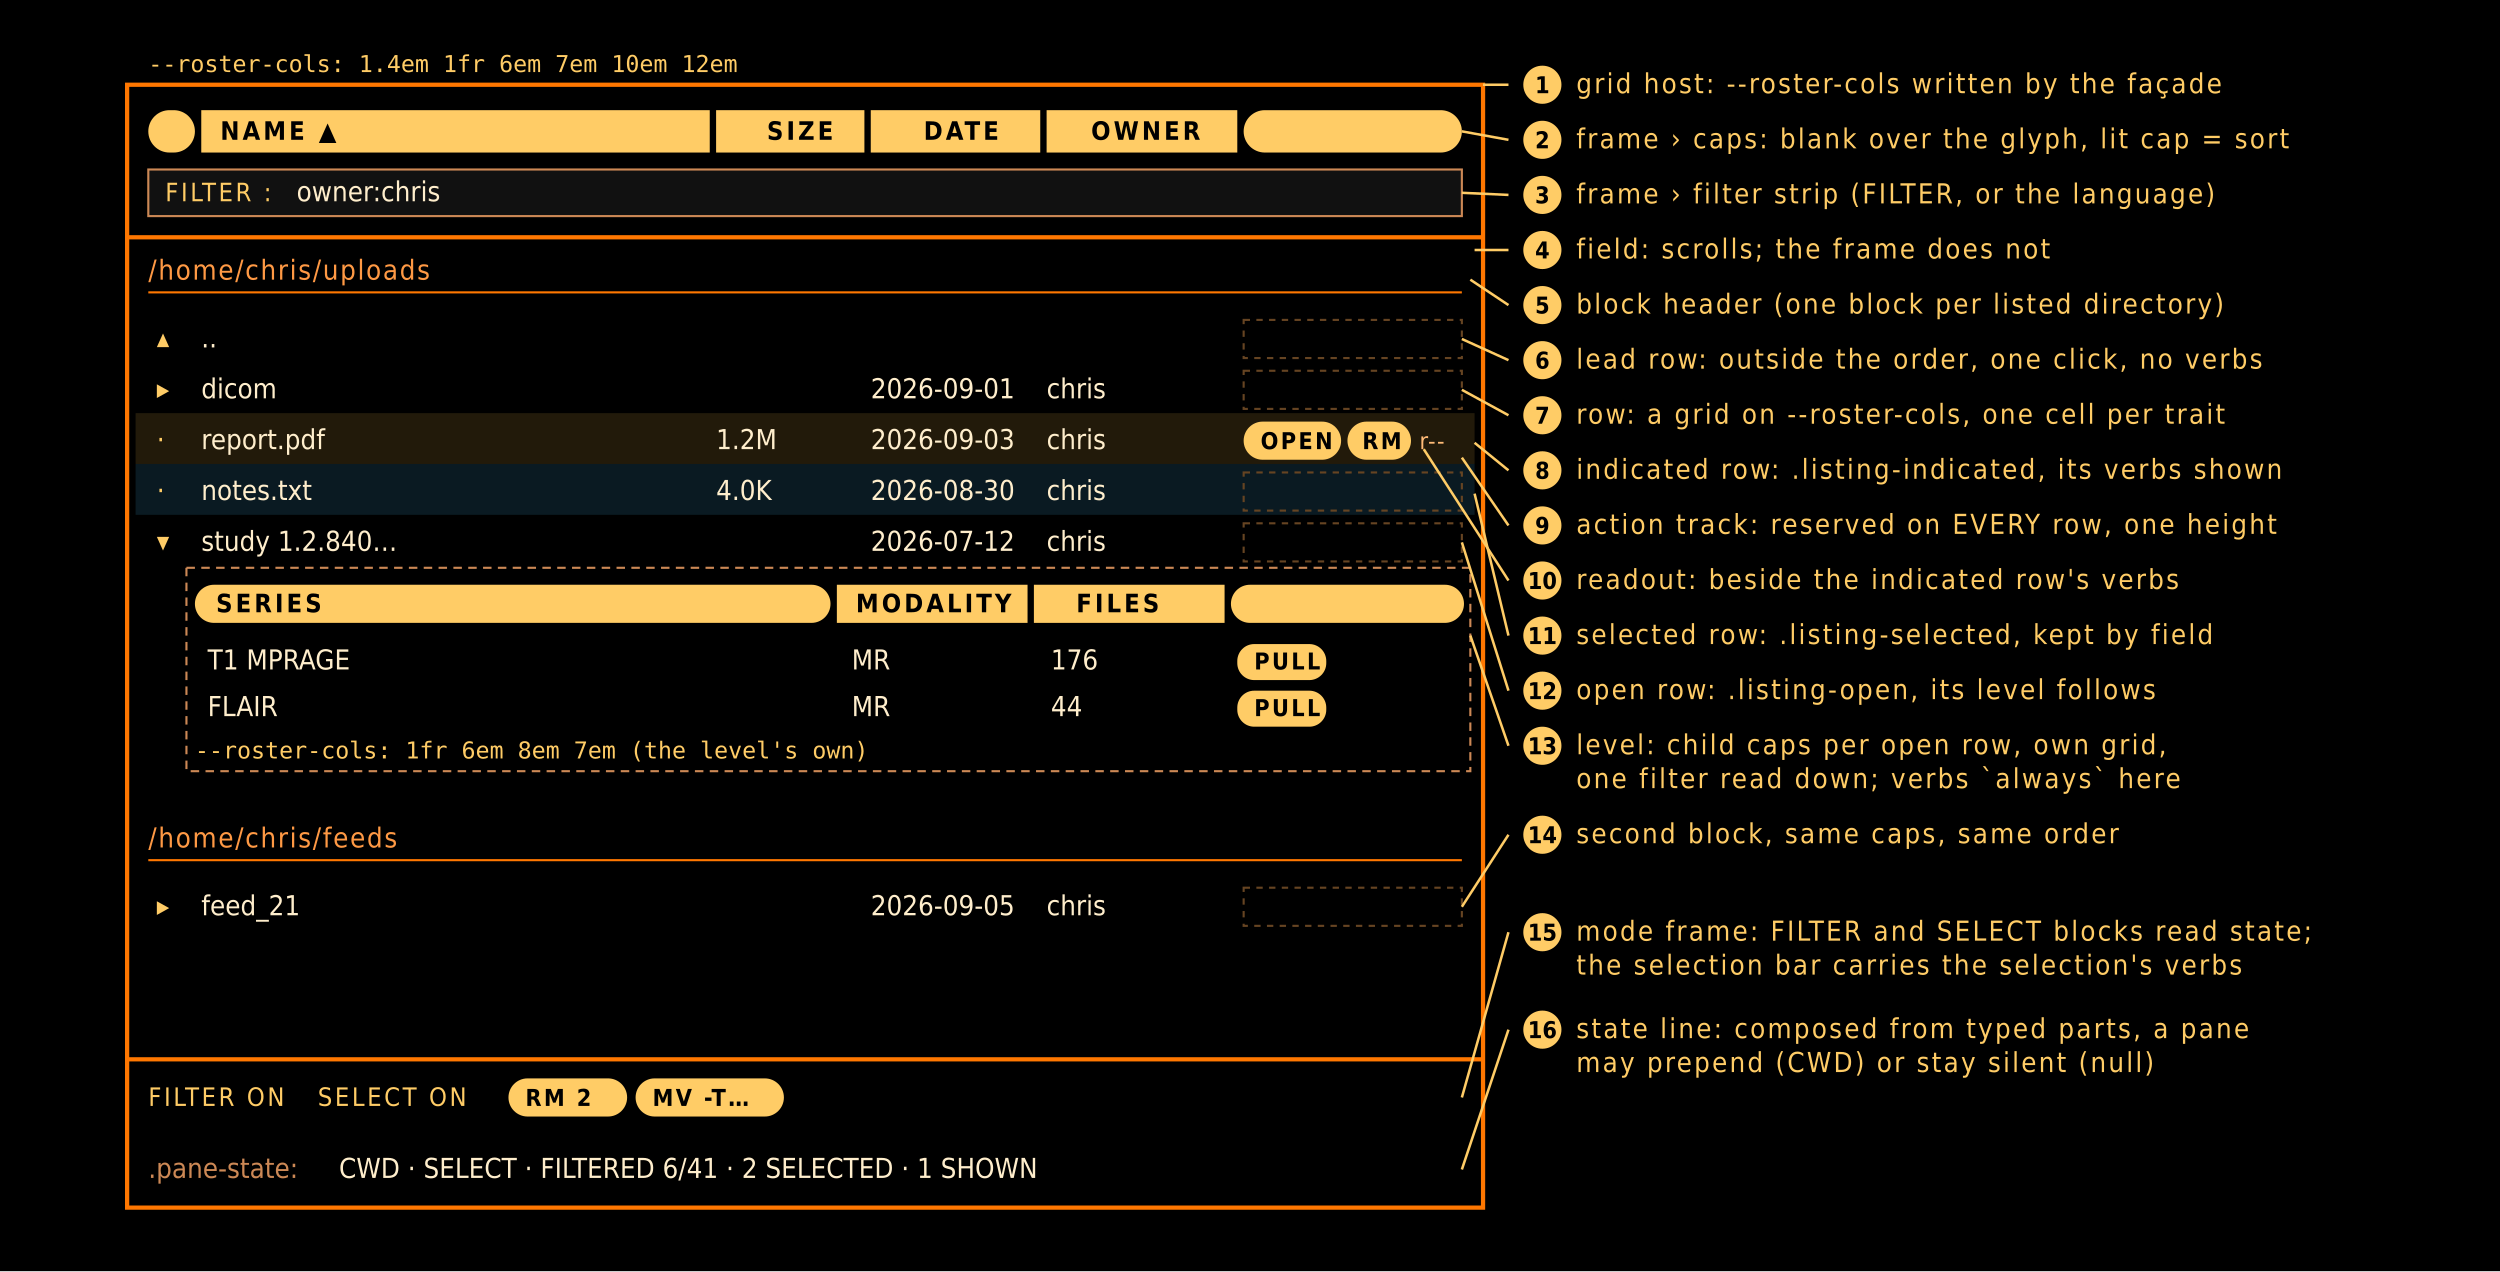
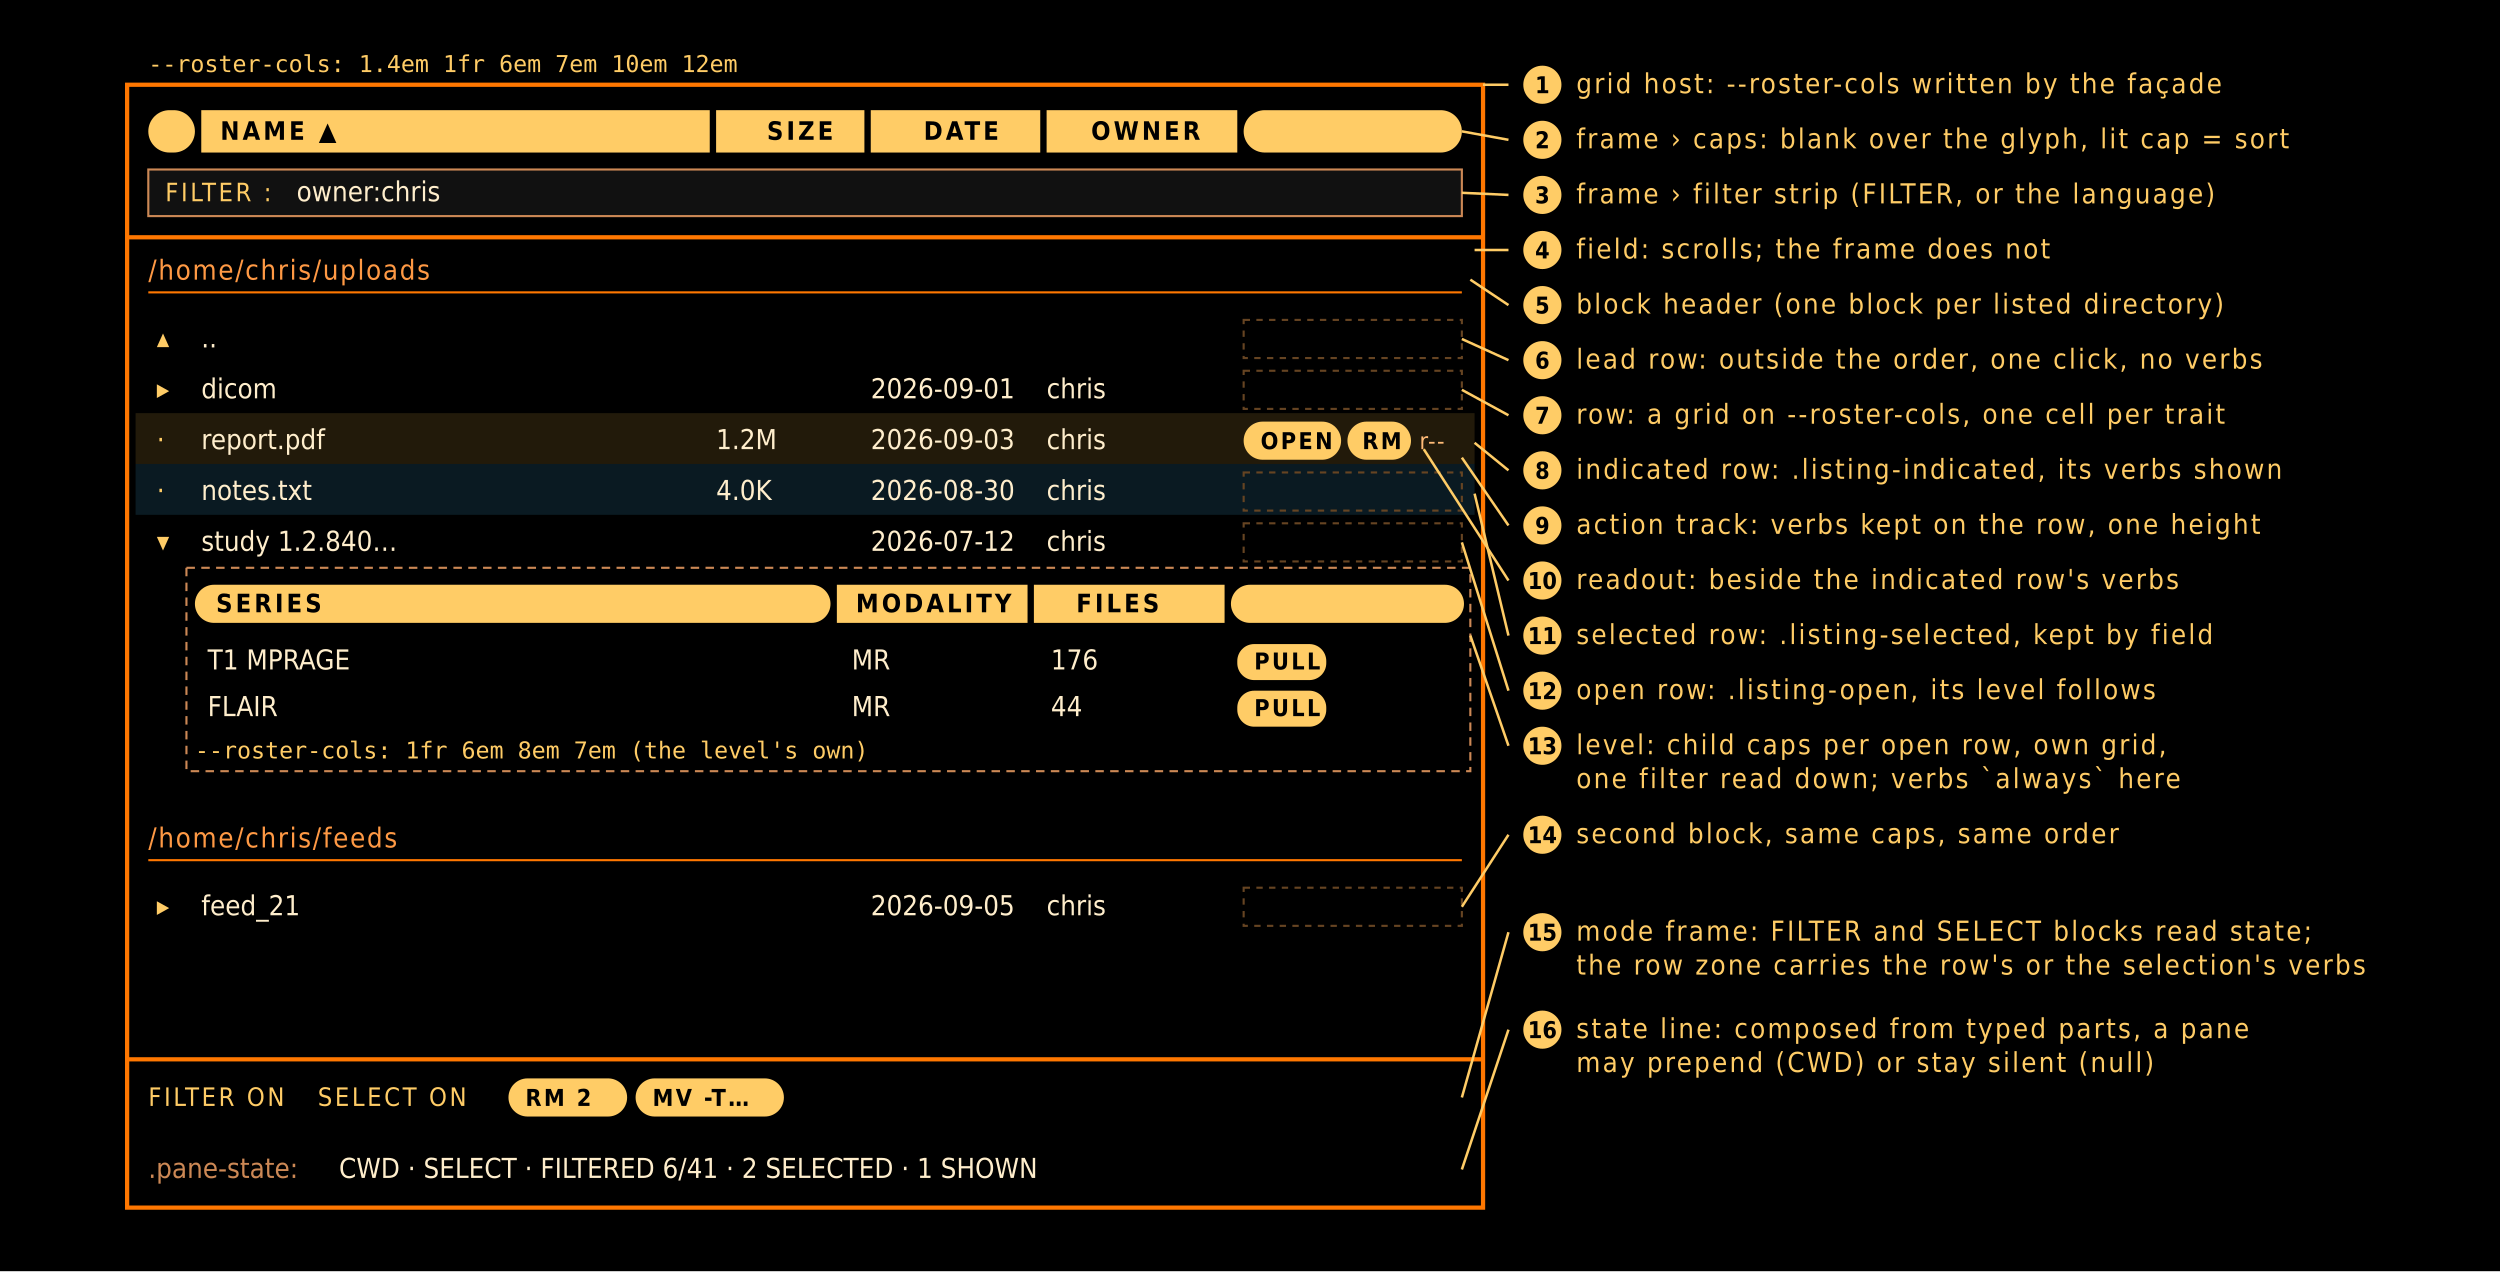
<svg xmlns="http://www.w3.org/2000/svg" viewBox="0 0 1180 600" width="1180" height="600" font-family="Antonio, 'DejaVu Sans Condensed', 'Arial Narrow', sans-serif">
  <defs>
    <style>
      .bg { fill: #000; }
      .label { fill: #ffcc66; font-size: 13px; letter-spacing: 0.08em; }
      .num { fill: #000; font-size: 11px; font-weight: bold; text-anchor: middle; }
      .lead { stroke: #ffcc66; stroke-width: 1.2; fill: none; }
      .cap { fill: #ffcc66; }
      .capText { fill: #000; font-size: 12px; font-weight: bold; letter-spacing: 0.12em; }
      .cell { fill: #ffeecc; font-size: 13px; }
      .glyph { fill: #ffcc66; font-size: 13px; }
      .dim { fill: #cc8855; font-size: 13px; }
      .capsule { fill: #ffcc66; }
      .capsuleText { fill: #000; font-size: 11px; font-weight: bold; letter-spacing: 0.1em; }
      .readout { fill: #ffbb77; font-size: 11px; letter-spacing: 0.06em; }
      .rule { stroke: #ff7700; stroke-width: 2; }
      .strip { fill: #111; stroke: #cc8855; stroke-width: 1; }
      .stripText { fill: #ffcc66; font-size: 12px; letter-spacing: 0.1em; }
      .header { fill: #ff9944; font-size: 13px; letter-spacing: 0.06em; }
      .track { fill: none; stroke: #664422; stroke-width: 1; stroke-dasharray: 3 3; }
      .indicated { fill: #221a0a; }
      .selected { fill: #0a1a22; }
      .levelBox { fill: none; stroke: #cc8855; stroke-width: 1; stroke-dasharray: 4 3; }
      .mono { fill: #ffcc66; font-size: 11px; font-family: 'DejaVu Sans Mono', monospace; }
    </style>
  </defs>
  <rect class="bg" width="1180" height="600" />
  <rect x="60" y="40" width="640" height="530" fill="none" stroke="#ff7700" stroke-width="2" />
  <text class="mono" x="70" y="34">--roster-cols: 1.4em 1fr 6em 7em 10em 12em</text>
  <g transform="translate(70,52)">
    <rect class="cap" x="0" y="0" width="22" height="20" rx="10" ry="10" />
    <rect class="cap" x="25" y="0" width="240" height="20" />
    <text class="capText" x="34" y="14">NAME ▲</text>
    <rect class="cap" x="268" y="0" width="70" height="20" />
    <text class="capText" x="292" y="14">SIZE</text>
    <rect class="cap" x="341" y="0" width="80" height="20" />
    <text class="capText" x="366" y="14">DATE</text>
    <rect class="cap" x="424" y="0" width="90" height="20" />
    <text class="capText" x="445" y="14">OWNER</text>
    <rect class="cap" x="517" y="0" width="103" height="20" rx="10" ry="10" />
  </g>
  <rect class="strip" x="70" y="80" width="620" height="22" />
  <text class="stripText" x="78" y="95">FILTER :</text>
  <text class="cell" x="140" y="95">owner:chris</text>
  <line class="rule" x1="60" y1="112" x2="700" y2="112" />
  <text class="header" x="70" y="132">/home/chris/uploads</text>
  <line x1="70" y1="138" x2="690" y2="138" stroke="#ff7700" stroke-width="1" />
  <g transform="translate(70,150)">
    <text class="glyph" x="4" y="14">▴</text>
    <text class="cell" x="25" y="14">..</text>
    <rect class="track" x="517" y="1" width="103" height="18" />
  </g>
  <g transform="translate(70,174)">
    <text class="glyph" x="4" y="14">▸</text>
    <text class="cell" x="25" y="14">dicom</text>
    <text class="cell" x="341" y="14">2026-09-01</text>
    <text class="cell" x="424" y="14">chris</text>
    <rect class="track" x="517" y="1" width="103" height="18" />
  </g>
  <g transform="translate(70,198)">
    <rect class="indicated" x="-6" y="-3" width="632" height="24" />
    <text class="glyph" x="4" y="14" fill="#ffeecc">·</text>
    <text class="cell" x="25" y="14" fill="#ffeecc">report.pdf</text>
    <text class="cell" x="268" y="14">1.2M</text>
    <text class="cell" x="341" y="14">2026-09-03</text>
    <text class="cell" x="424" y="14">chris</text>
    <rect class="capsule" x="517" y="1" width="46" height="18" rx="9" />
    <text class="capsuleText" x="525" y="14">OPEN</text>
    <rect class="capsule" x="566" y="1" width="30" height="18" rx="9" />
    <text class="capsuleText" x="573" y="14">RM</text>
    <text class="readout" x="600" y="14">r--</text>
  </g>
  <g transform="translate(70,222)">
    <rect class="selected" x="-6" y="-3" width="632" height="24" />
    <text class="glyph" x="4" y="14">·</text>
    <text class="cell" x="25" y="14">notes.txt</text>
    <text class="cell" x="268" y="14">4.0K</text>
    <text class="cell" x="341" y="14">2026-08-30</text>
    <text class="cell" x="424" y="14">chris</text>
    <rect class="track" x="517" y="1" width="103" height="18" />
  </g>
  <g transform="translate(70,246)">
    <text class="glyph" x="4" y="14">▾</text>
    <text class="cell" x="25" y="14">study 1.2.840…</text>
    <text class="cell" x="341" y="14">2026-07-12</text>
    <text class="cell" x="424" y="14">chris</text>
    <rect class="track" x="517" y="1" width="103" height="18" />
  </g>
  <g transform="translate(92,272)">
    <rect class="levelBox" x="-4" y="-4" width="606" height="96" />
    <text class="mono" x="0" y="86" fill="#cc8855">--roster-cols: 1fr 6em 8em 7em (the level's own)</text>
    <rect class="cap" x="0" y="4" width="300" height="18" rx="9" ry="9" />
    <text class="capText" x="10" y="17">SERIES</text>
    <rect class="cap" x="303" y="4" width="90" height="18" />
    <text class="capText" x="312" y="17">MODALITY</text>
    <rect class="cap" x="396" y="4" width="90" height="18" />
    <text class="capText" x="416" y="17">FILES</text>
    <rect class="cap" x="489" y="4" width="110" height="18" rx="9" ry="9" />
    <text class="cell" x="6" y="44">T1 MPRAGE</text>
    <text class="cell" x="310" y="44">MR</text>
    <text class="cell" x="404" y="44">176</text>
    <rect class="capsule" x="492" y="32" width="42" height="17" rx="8" />
    <text class="capsuleText" x="500" y="44">PULL</text>
    <text class="cell" x="6" y="66">FLAIR</text>
    <text class="cell" x="310" y="66">MR</text>
    <text class="cell" x="404" y="66">44</text>
    <rect class="capsule" x="492" y="54" width="42" height="17" rx="8" />
    <text class="capsuleText" x="500" y="66">PULL</text>
  </g>
  <text class="header" x="70" y="400">/home/chris/feeds</text>
  <line x1="70" y1="406" x2="690" y2="406" stroke="#ff7700" stroke-width="1" />
  <g transform="translate(70,418)">
    <text class="glyph" x="4" y="14">▸</text>
    <text class="cell" x="25" y="14">feed_21</text>
    <text class="cell" x="341" y="14">2026-09-05</text>
    <text class="cell" x="424" y="14">chris</text>
    <rect class="track" x="517" y="1" width="103" height="18" />
  </g>
  <line class="rule" x1="60" y1="500" x2="700" y2="500" />
  <text class="stripText" x="70" y="522">FILTER ON</text>
  <text class="stripText" x="150" y="522">SELECT ON</text>
  <rect class="capsule" x="240" y="509" width="56" height="18" rx="9" />
  <text class="capsuleText" x="248" y="522">RM 2</text>
  <rect class="capsule" x="300" y="509" width="70" height="18" rx="9" />
  <text class="capsuleText" x="308" y="522">MV -T…</text>
  <text class="dim" x="70" y="556">.pane-state:</text>
  <text class="cell" x="160" y="556">CWD · SELECT · FILTERED 6/41 · 2 SELECTED · 1 SHOWN</text>
  <g id="labels">
    <g transform="translate(720,40)">
      <circle cx="8" cy="0" r="9" fill="#ffcc66" />
      <text class="num" x="8" y="4">1</text>
      <text class="label" x="24" y="4">grid host: --roster-cols written by the façade</text>
    </g>
    <g transform="translate(720,66)">
      <circle cx="8" cy="0" r="9" fill="#ffcc66" />
      <text class="num" x="8" y="4">2</text>
      <text class="label" x="24" y="4">frame › caps: blank over the glyph, lit cap = sort</text>
    </g>
    <g transform="translate(720,92)">
      <circle cx="8" cy="0" r="9" fill="#ffcc66" />
      <text class="num" x="8" y="4">3</text>
      <text class="label" x="24" y="4">frame › filter strip (FILTER, or the language)</text>
    </g>
    <g transform="translate(720,118)">
      <circle cx="8" cy="0" r="9" fill="#ffcc66" />
      <text class="num" x="8" y="4">4</text>
      <text class="label" x="24" y="4">field: scrolls; the frame does not</text>
    </g>
    <g transform="translate(720,144)">
      <circle cx="8" cy="0" r="9" fill="#ffcc66" />
      <text class="num" x="8" y="4">5</text>
      <text class="label" x="24" y="4">block header (one block per listed directory)</text>
    </g>
    <g transform="translate(720,170)">
      <circle cx="8" cy="0" r="9" fill="#ffcc66" />
      <text class="num" x="8" y="4">6</text>
      <text class="label" x="24" y="4">lead row: outside the order, one click, no verbs</text>
    </g>
    <g transform="translate(720,196)">
      <circle cx="8" cy="0" r="9" fill="#ffcc66" />
      <text class="num" x="8" y="4">7</text>
      <text class="label" x="24" y="4">row: a grid on --roster-cols, one cell per trait</text>
    </g>
    <g transform="translate(720,222)">
      <circle cx="8" cy="0" r="9" fill="#ffcc66" />
      <text class="num" x="8" y="4">8</text>
      <text class="label" x="24" y="4">indicated row: .listing-indicated, its verbs shown</text>
    </g>
    <g transform="translate(720,248)">
      <circle cx="8" cy="0" r="9" fill="#ffcc66" />
      <text class="num" x="8" y="4">9</text>
-       <text class="label" x="24" y="4">action track: reserved on EVERY row, one height</text>
+       <text class="label" x="24" y="4">action track: verbs kept on the row, one height</text>
    </g>
    <g transform="translate(720,274)">
      <circle cx="8" cy="0" r="9" fill="#ffcc66" />
      <text class="num" x="8" y="4">10</text>
      <text class="label" x="24" y="4">readout: beside the indicated row's verbs</text>
    </g>
    <g transform="translate(720,300)">
      <circle cx="8" cy="0" r="9" fill="#ffcc66" />
      <text class="num" x="8" y="4">11</text>
      <text class="label" x="24" y="4">selected row: .listing-selected, kept by field</text>
    </g>
    <g transform="translate(720,326)">
      <circle cx="8" cy="0" r="9" fill="#ffcc66" />
      <text class="num" x="8" y="4">12</text>
      <text class="label" x="24" y="4">open row: .listing-open, its level follows</text>
    </g>
    <g transform="translate(720,352)">
      <circle cx="8" cy="0" r="9" fill="#ffcc66" />
      <text class="num" x="8" y="4">13</text>
      <text class="label" x="24" y="4">level: child caps per open row, own grid,</text>
      <text class="label" x="24" y="20">one filter read down; verbs `always` here</text>
    </g>
    <g transform="translate(720,394)">
      <circle cx="8" cy="0" r="9" fill="#ffcc66" />
      <text class="num" x="8" y="4">14</text>
      <text class="label" x="24" y="4">second block, same caps, same order</text>
    </g>
    <g transform="translate(720,440)">
      <circle cx="8" cy="0" r="9" fill="#ffcc66" />
      <text class="num" x="8" y="4">15</text>
      <text class="label" x="24" y="4">mode frame: FILTER and SELECT blocks read state;</text>
-       <text class="label" x="24" y="20">the selection bar carries the selection's verbs</text>
+       <text class="label" x="24" y="20">the row zone carries the row's or the selection's verbs</text>
    </g>
    <g transform="translate(720,486)">
      <circle cx="8" cy="0" r="9" fill="#ffcc66" />
      <text class="num" x="8" y="4">16</text>
      <text class="label" x="24" y="4">state line: composed from typed parts, a pane</text>
      <text class="label" x="24" y="20">may prepend (CWD) or stay silent (null)</text>
    </g>
  </g>
  <line class="lead" x1="712" y1="40" x2="700" y2="40" />
  <line class="lead" x1="712" y1="66" x2="690" y2="62" />
  <line class="lead" x1="712" y1="92" x2="690" y2="91" />
  <line class="lead" x1="712" y1="118" x2="696" y2="118" />
  <line class="lead" x1="712" y1="144" x2="694" y2="132" />
  <line class="lead" x1="712" y1="170" x2="690" y2="160" />
  <line class="lead" x1="712" y1="196" x2="690" y2="184" />
  <line class="lead" x1="712" y1="222" x2="696" y2="209" />
  <line class="lead" x1="712" y1="248" x2="690" y2="216" />
  <line class="lead" x1="712" y1="274" x2="672" y2="212" />
  <line class="lead" x1="712" y1="300" x2="696" y2="233" />
  <line class="lead" x1="712" y1="326" x2="690" y2="256" />
  <line class="lead" x1="712" y1="352" x2="694" y2="300" />
  <line class="lead" x1="712" y1="394" x2="690" y2="428" />
  <line class="lead" x1="712" y1="440" x2="690" y2="518" />
  <line class="lead" x1="712" y1="486" x2="690" y2="552" />
</svg>
